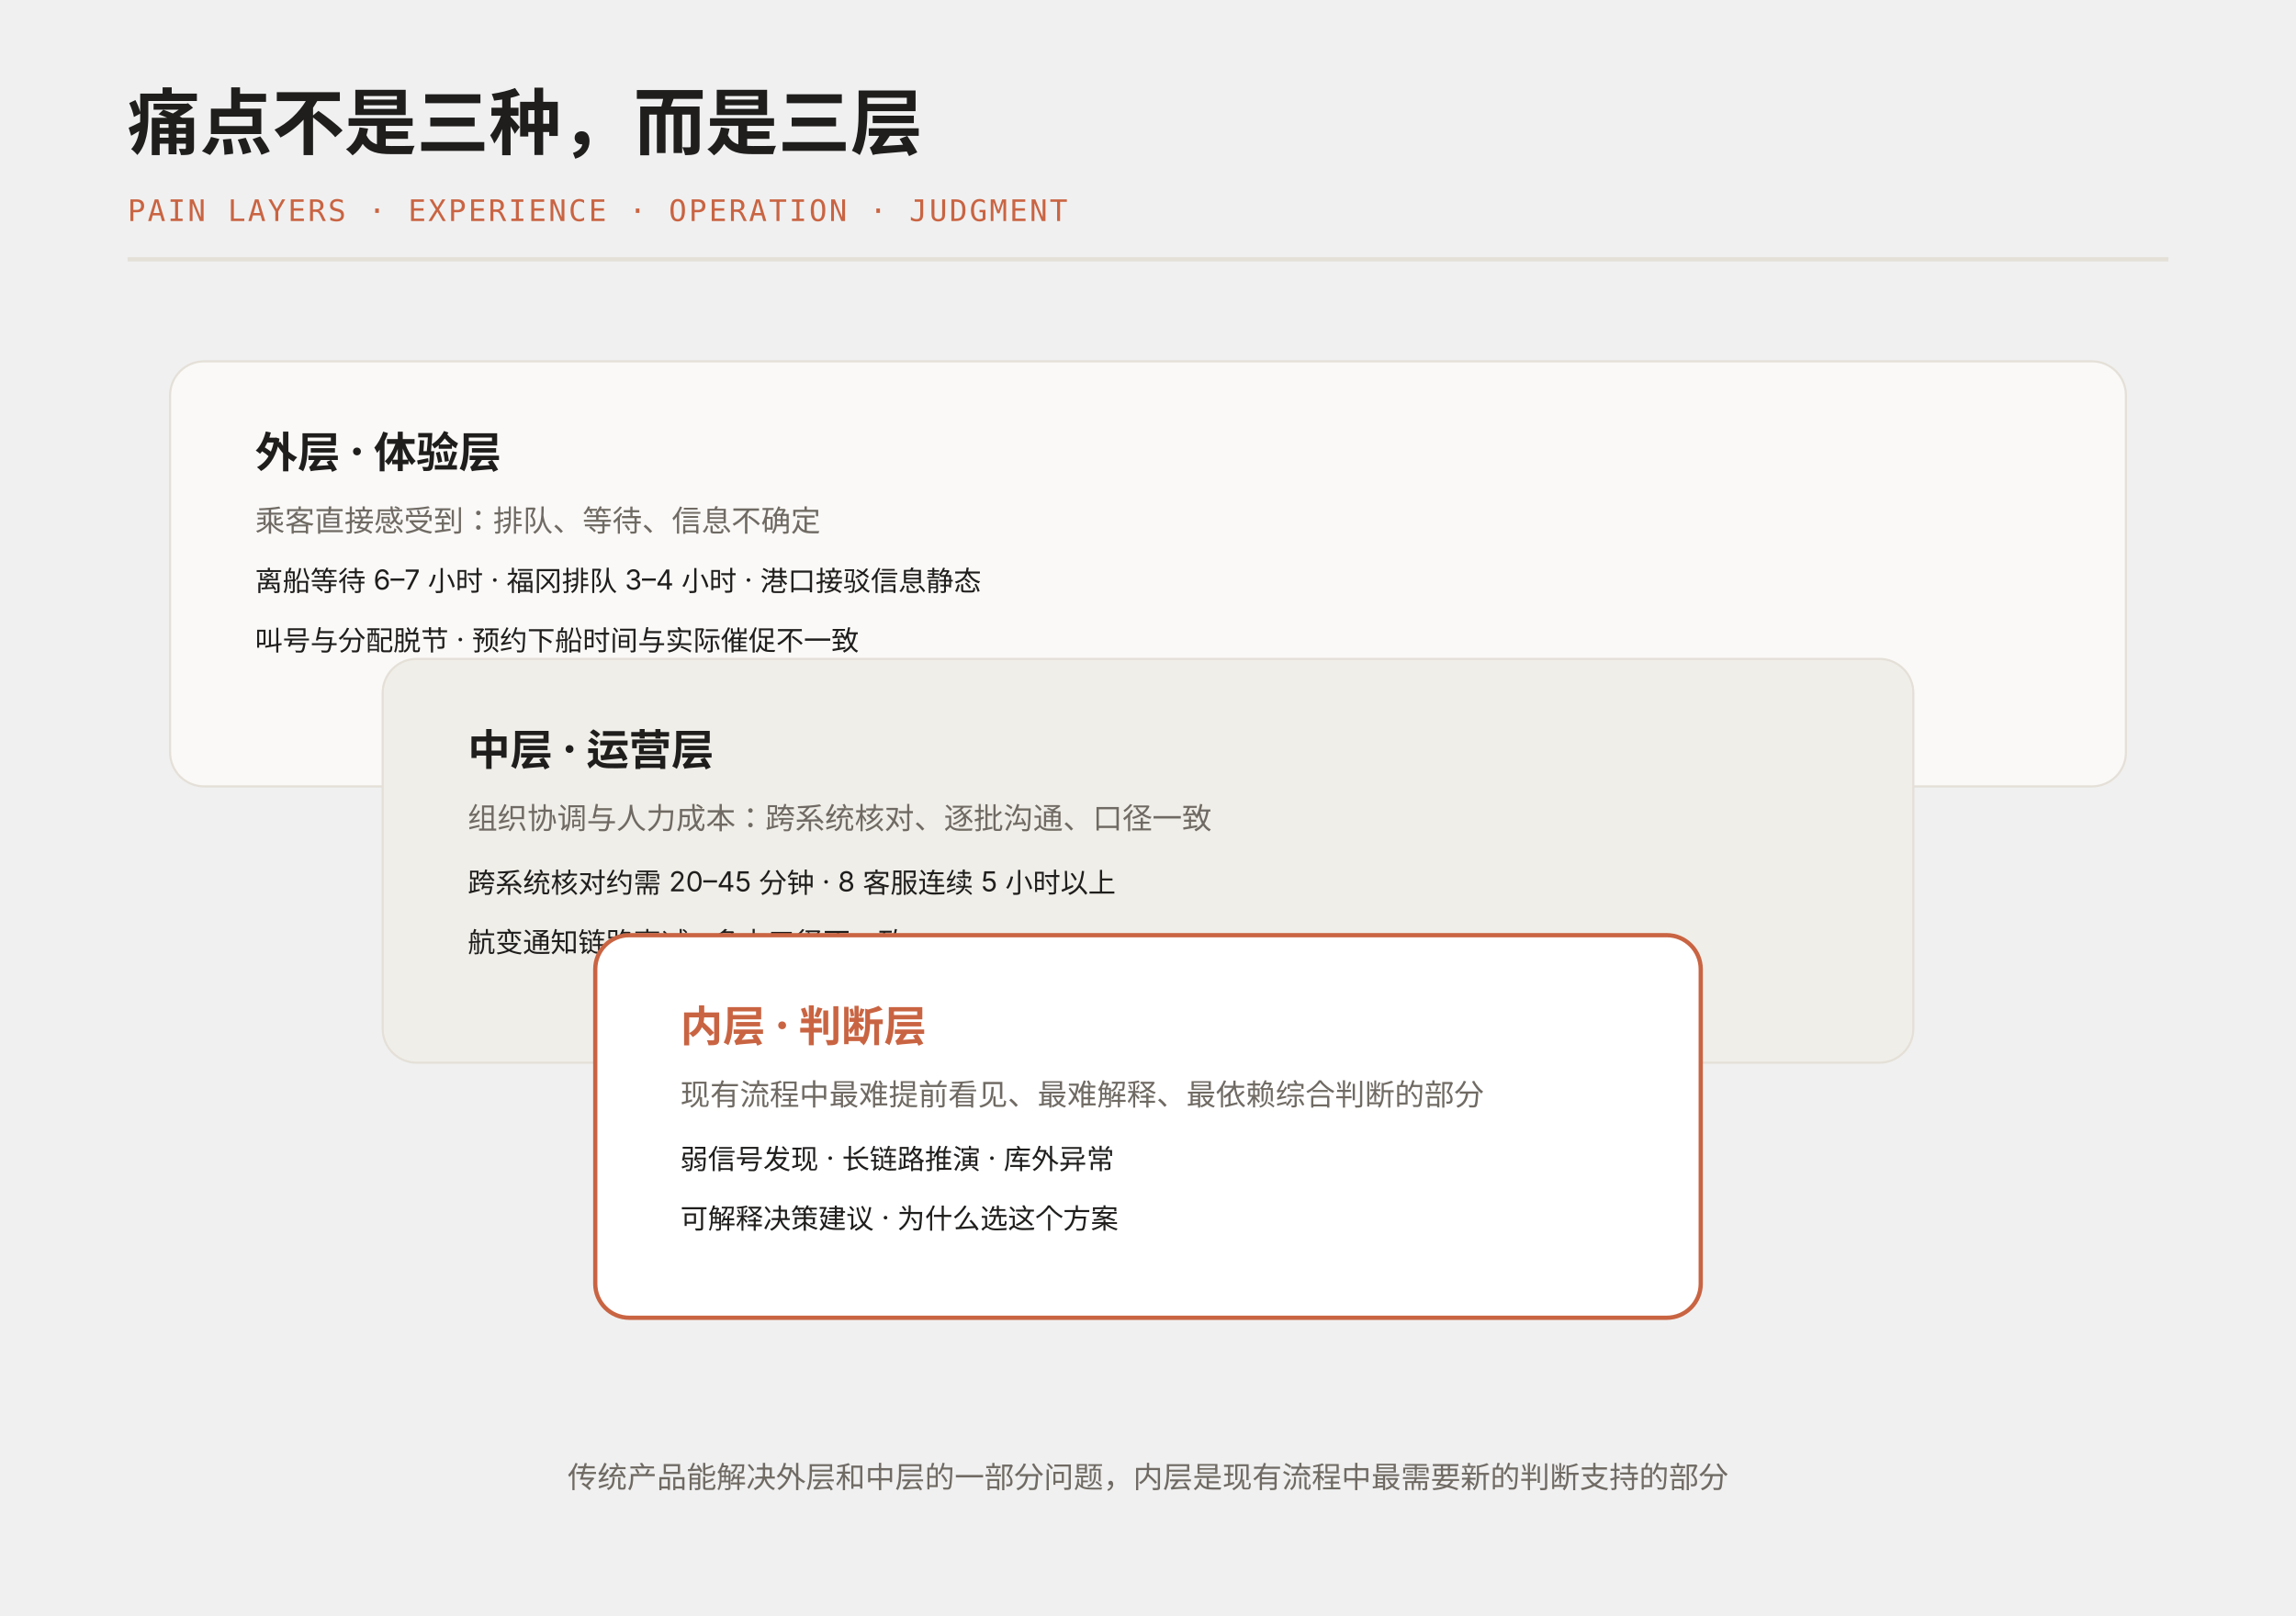
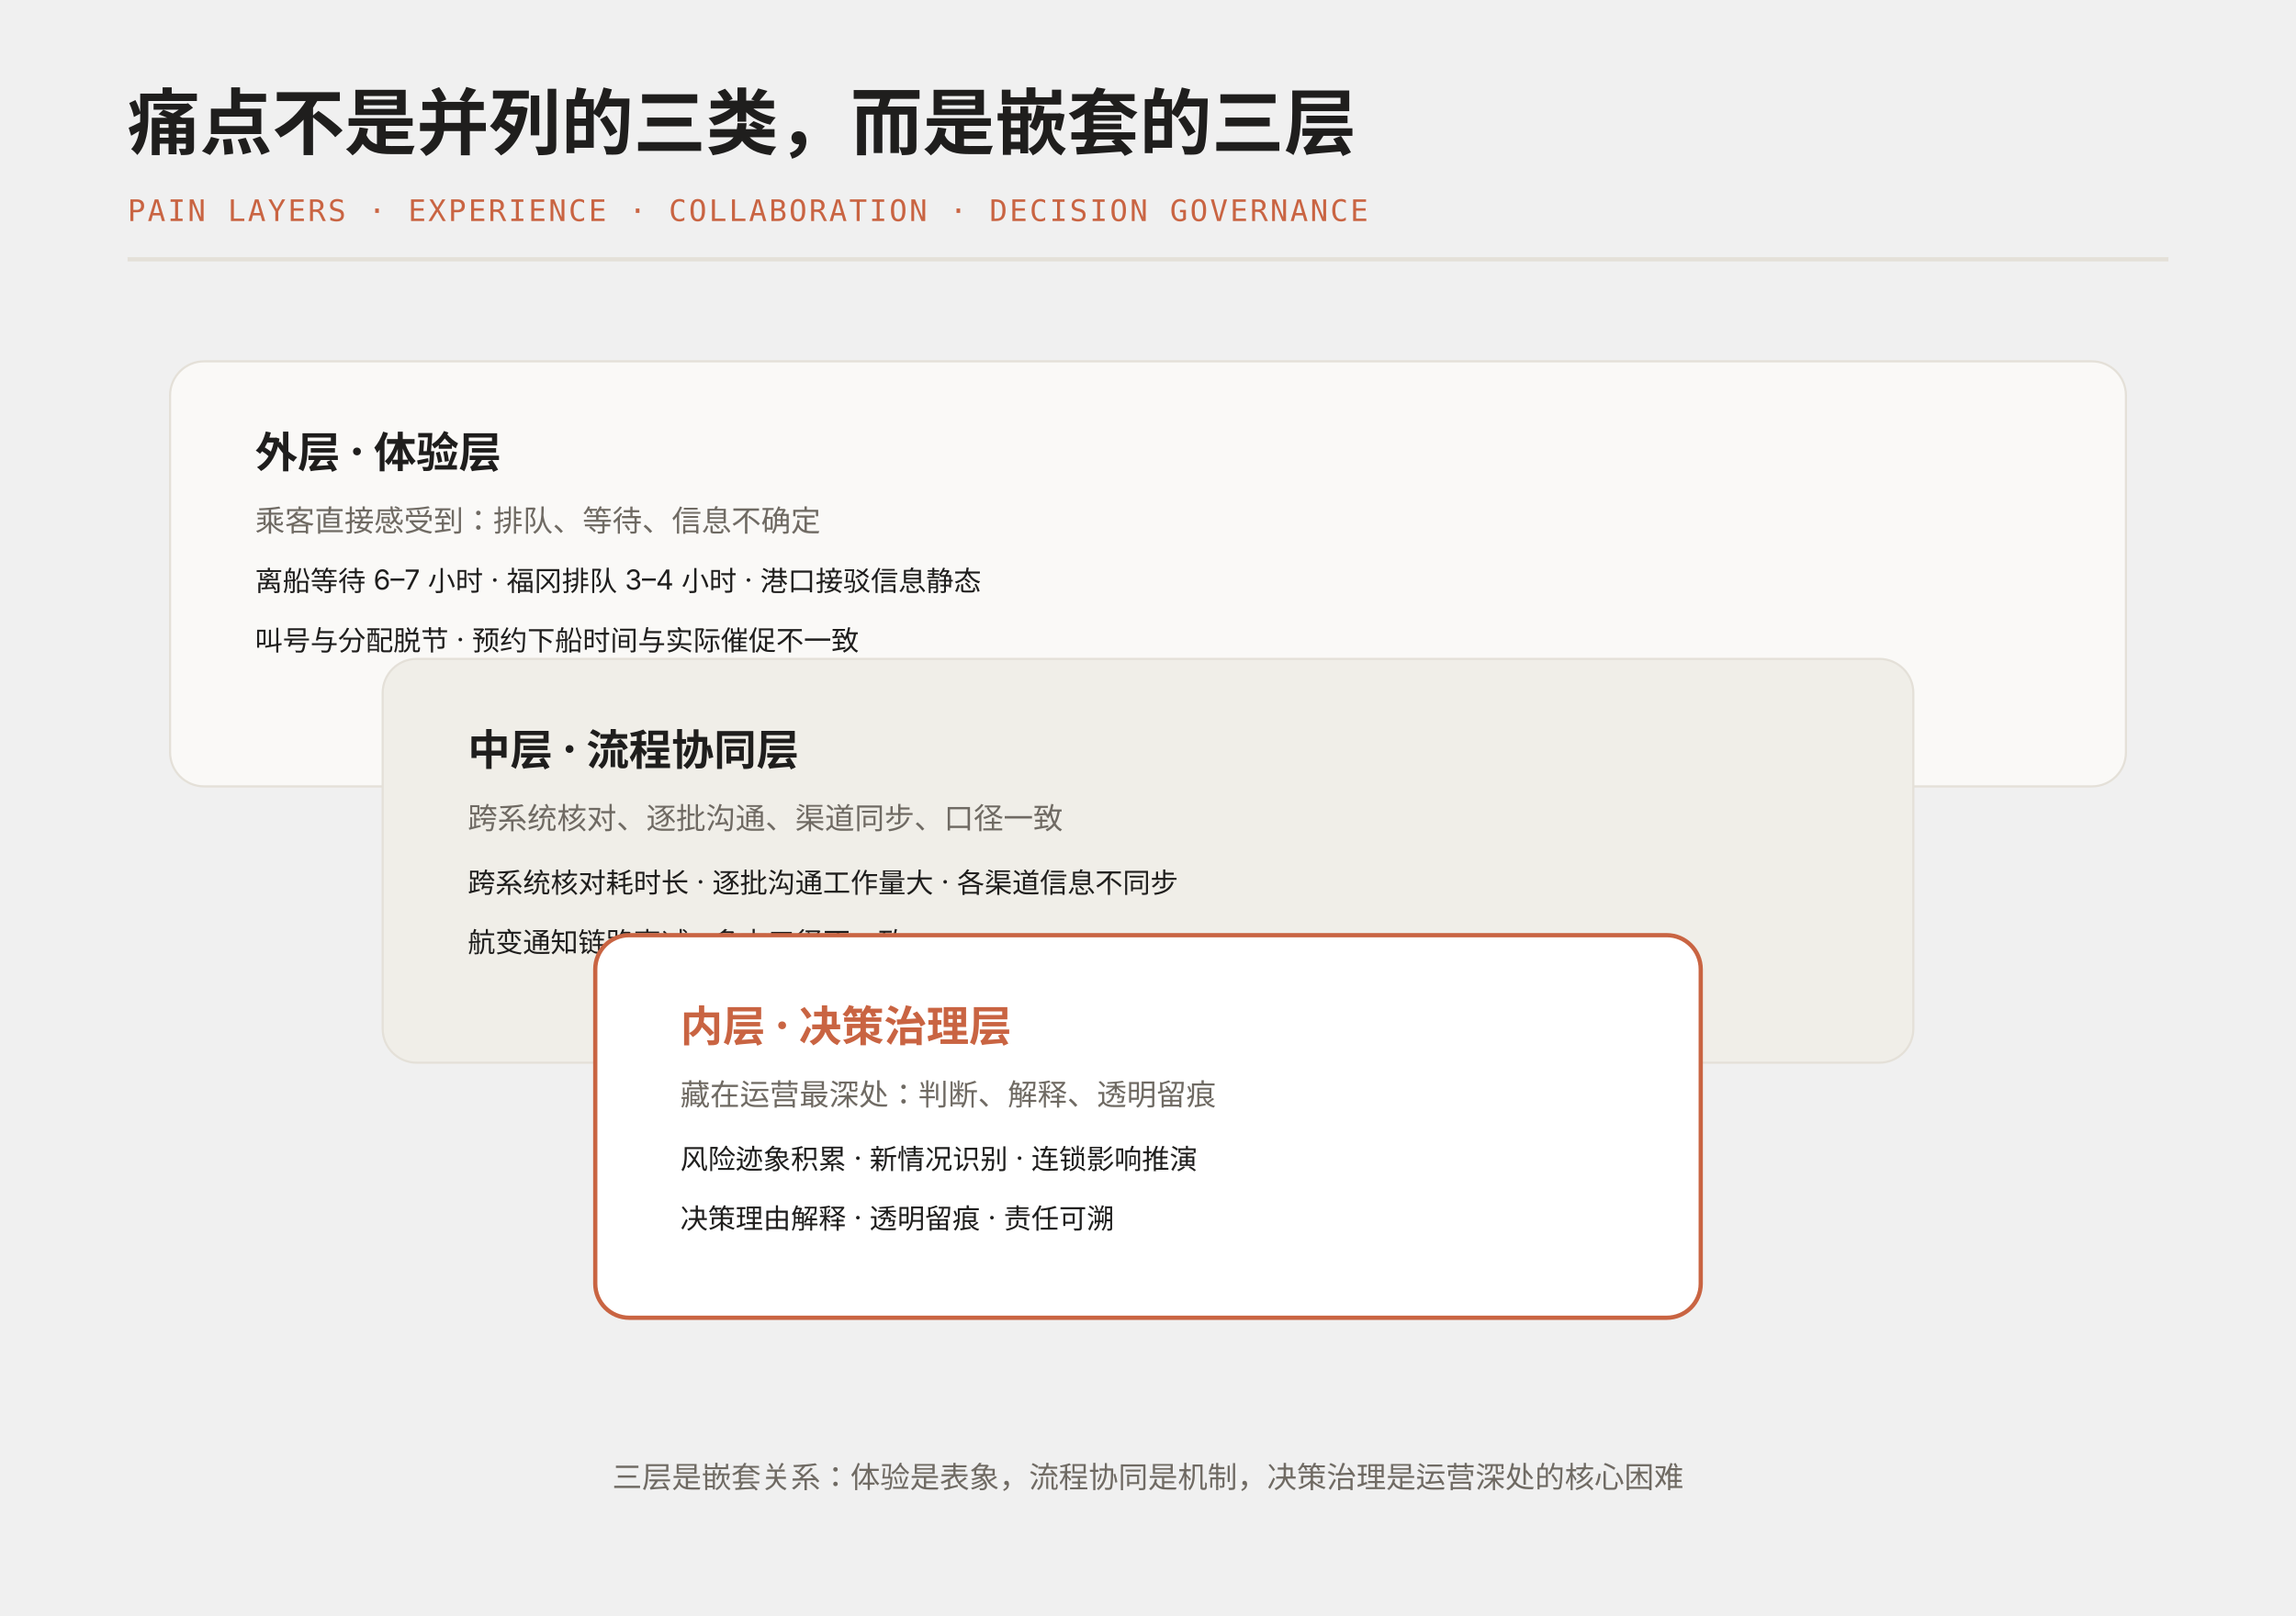
<svg xmlns="http://www.w3.org/2000/svg" width="1080" height="760" viewBox="0 0 1080 760">
-   <text x="60" y="70" font-family="Inter, Segoe UI, sans-serif" font-size="34" font-weight="800" fill="#1F1E1D">痛点不是三种，而是三层</text>
-   <text x="60" y="104" font-family="JetBrains Mono, monospace" font-size="14" fill="#C96442" letter-spacing="1">PAIN LAYERS · EXPERIENCE · OPERATION · JUDGMENT</text>
+   <text x="60" y="70" font-family="Inter, Segoe UI, sans-serif" font-size="34" font-weight="800" fill="#1F1E1D">痛点不是并列的三类，而是嵌套的三层</text>
+   <text x="60" y="104" font-family="JetBrains Mono, monospace" font-size="14" fill="#C96442" letter-spacing="1">PAIN LAYERS · EXPERIENCE · COLLABORATION · DECISION GOVERNANCE</text>
  <line x1="60" y1="122" x2="1020" y2="122" stroke="#E4E0D8" stroke-width="2" />
  <rect x="80" y="170" width="920" height="200" rx="16" fill="#FAF9F7" stroke="#E4E0D8" />
  <text x="120" y="220" font-family="Inter, Segoe UI, sans-serif" font-size="20" font-weight="800" fill="#1F1E1D">外层 · 体验层</text>
  <text x="120" y="250" font-family="Inter, Segoe UI, sans-serif" font-size="14" fill="#6F6A63">乘客直接感受到：排队、等待、信息不确定</text>
  <text x="120" y="278" font-family="Inter, Segoe UI, sans-serif" font-size="13" fill="#1F1E1D">离船等待 6–7 小时 · 福冈排队 3–4 小时 · 港口接驳信息静态</text>
  <text x="120" y="306" font-family="Inter, Segoe UI, sans-serif" font-size="13" fill="#1F1E1D">叫号与分配脱节 · 预约下船时间与实际催促不一致</text>
  <rect x="180" y="310" width="720" height="190" rx="16" fill="#F0EEE8" stroke="#E4E0D8" />
-   <text x="220" y="360" font-family="Inter, Segoe UI, sans-serif" font-size="20" font-weight="800" fill="#1F1E1D">中层 · 运营层</text>
-   <text x="220" y="390" font-family="Inter, Segoe UI, sans-serif" font-size="14" fill="#6F6A63">组织协调与人力成本：跨系统核对、逐批沟通、口径一致</text>
-   <text x="220" y="420" font-family="Inter, Segoe UI, sans-serif" font-size="13" fill="#1F1E1D">跨系统核对约需 20–45 分钟 · 8 客服连续 5 小时以上</text>
+   <text x="220" y="360" font-family="Inter, Segoe UI, sans-serif" font-size="20" font-weight="800" fill="#1F1E1D">中层 · 流程协同层</text>
+   <text x="220" y="390" font-family="Inter, Segoe UI, sans-serif" font-size="14" fill="#6F6A63">跨系统核对、逐批沟通、渠道同步、口径一致</text>
+   <text x="220" y="420" font-family="Inter, Segoe UI, sans-serif" font-size="13" fill="#1F1E1D">跨系统核对耗时长 · 逐批沟通工作量大 · 各渠道信息不同步</text>
  <text x="220" y="448" font-family="Inter, Segoe UI, sans-serif" font-size="13" fill="#1F1E1D">航变通知链路衰减 · 多方口径不一致</text>
  <rect x="280" y="440" width="520" height="180" rx="16" fill="#FFFFFF" stroke="#C96442" stroke-width="2" />
-   <text x="320" y="490" font-family="Inter, Segoe UI, sans-serif" font-size="20" font-weight="800" fill="#C96442">内层 · 判断层</text>
-   <text x="320" y="520" font-family="Inter, Segoe UI, sans-serif" font-size="14" fill="#6F6A63">现有流程中最难提前看见、最难解释、最依赖综合判断的部分</text>
-   <text x="320" y="550" font-family="Inter, Segoe UI, sans-serif" font-size="13" fill="#1F1E1D">弱信号发现 · 长链路推演 · 库外异常</text>
-   <text x="320" y="578" font-family="Inter, Segoe UI, sans-serif" font-size="13" fill="#1F1E1D">可解释决策建议 · 为什么选这个方案</text>
-   <text x="540" y="700" text-anchor="middle" font-family="Inter, Segoe UI, sans-serif" font-size="14" fill="#6F6A63">传统产品能解决外层和中层的一部分问题，内层是现有流程中最需要新的判断支持的部分</text>
+   <text x="320" y="490" font-family="Inter, Segoe UI, sans-serif" font-size="20" font-weight="800" fill="#C96442">内层 · 决策治理层</text>
+   <text x="320" y="520" font-family="Inter, Segoe UI, sans-serif" font-size="14" fill="#6F6A63">藏在运营最深处：判断、解释、透明留痕</text>
+   <text x="320" y="550" font-family="Inter, Segoe UI, sans-serif" font-size="13" fill="#1F1E1D">风险迹象积累 · 新情况识别 · 连锁影响推演</text>
+   <text x="320" y="578" font-family="Inter, Segoe UI, sans-serif" font-size="13" fill="#1F1E1D">决策理由解释 · 透明留痕 · 责任可溯</text>
+   <text x="540" y="700" text-anchor="middle" font-family="Inter, Segoe UI, sans-serif" font-size="14" fill="#6F6A63">三层是嵌套关系：体验是表象，流程协同是机制，决策治理是运营深处的核心困难</text>
</svg>
